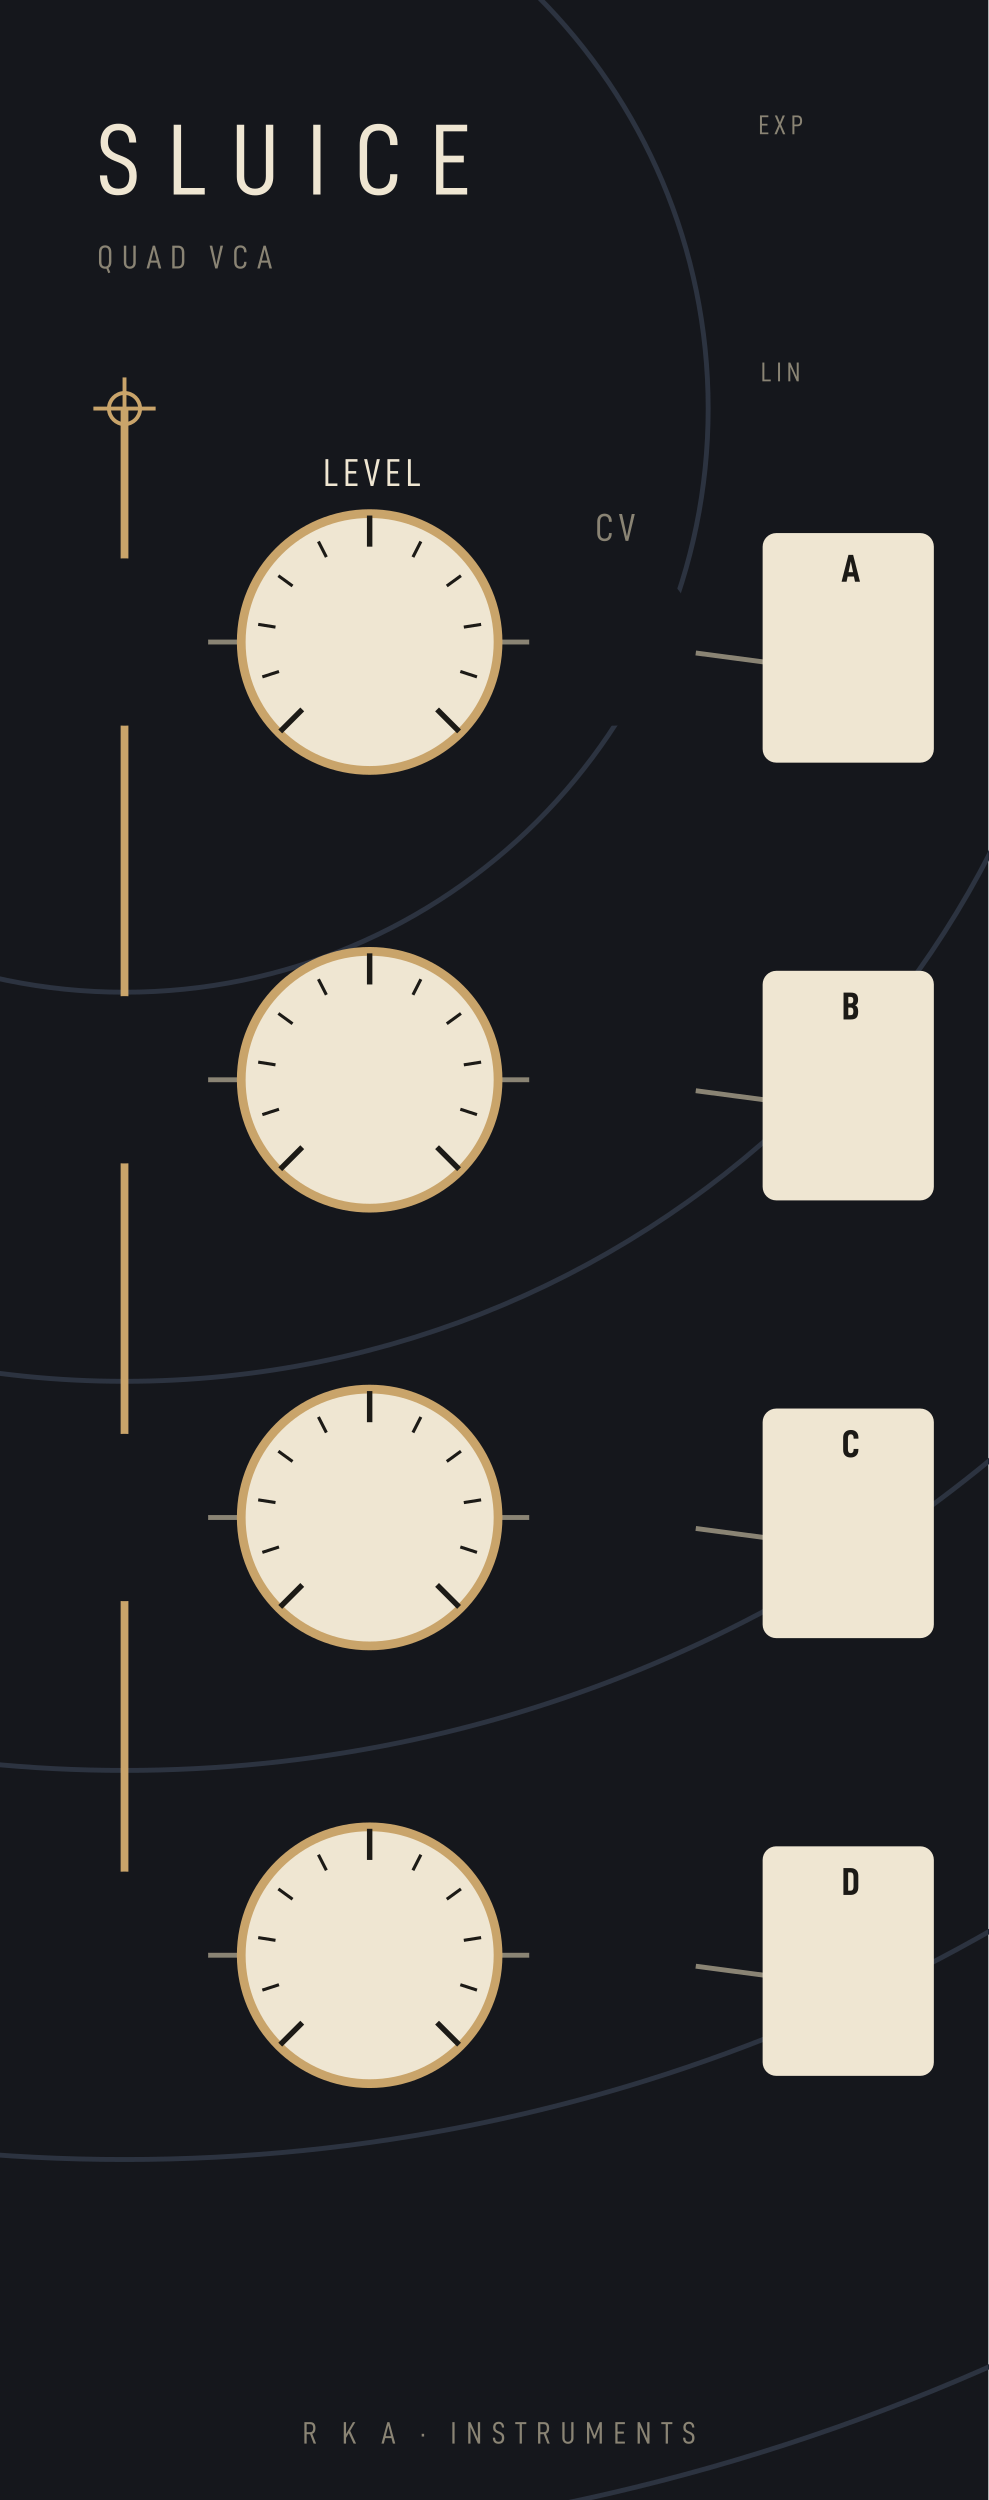
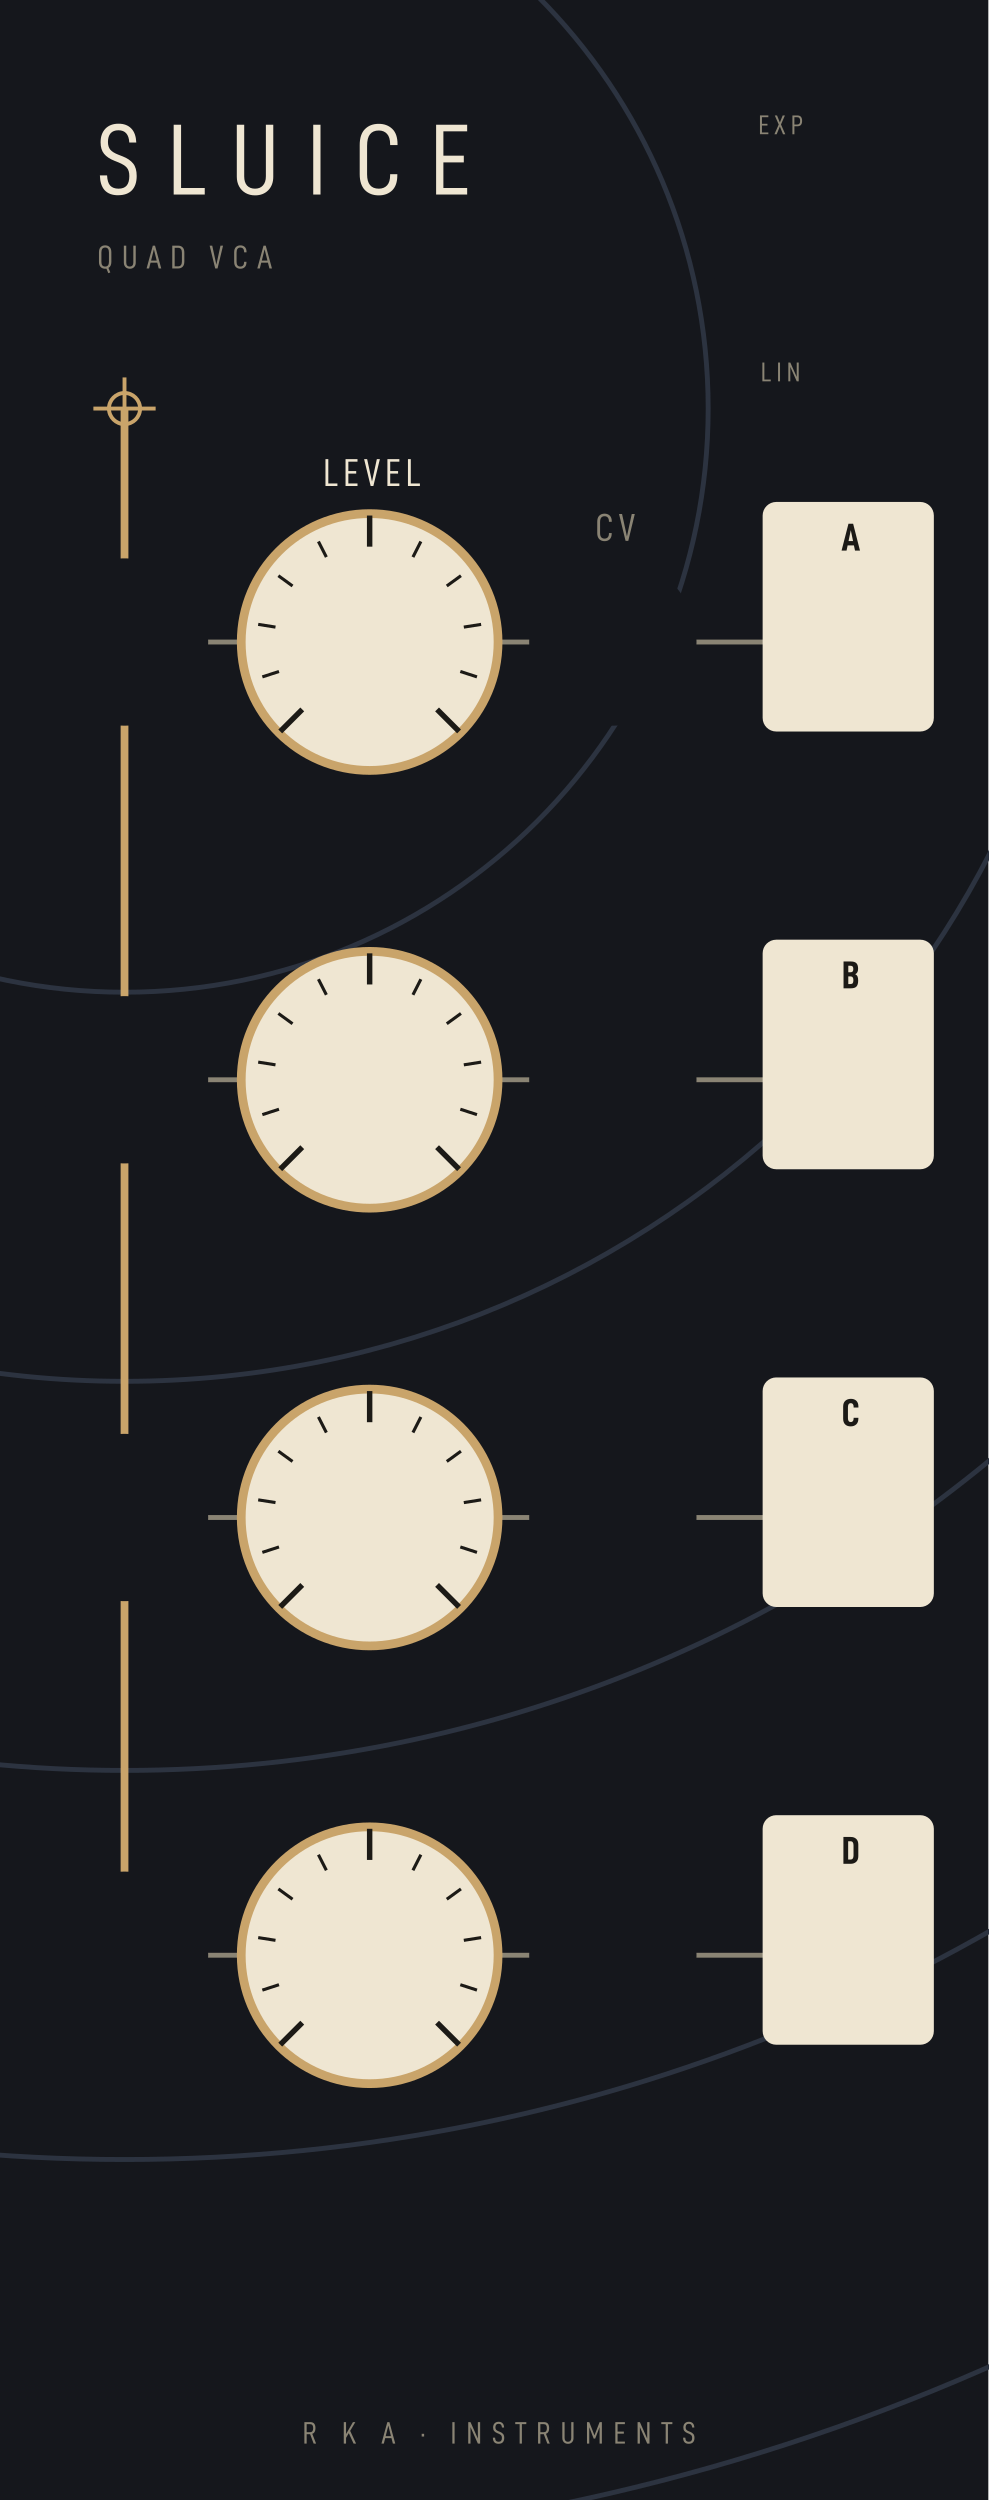
<svg xmlns="http://www.w3.org/2000/svg" width="50.80mm" height="128.5mm" viewBox="0 0 50.80 128.5" version="1.1" id="svg43">
  <defs id="defs43" />
  <rect width="50.80" height="128.5" fill="#15171c" id="rect1" />
  <circle cx="6.4" cy="21" r="30" fill="none" stroke="#2c3340" stroke-width="0.25" id="circle1" />
  <circle cx="6.4" cy="21" r="50" fill="none" stroke="#2c3340" stroke-width="0.25" id="circle2" />
  <circle cx="6.4" cy="21" r="70" fill="none" stroke="#2c3340" stroke-width="0.25" id="circle3" />
  <circle cx="6.4" cy="21" r="90" fill="none" stroke="#2c3340" stroke-width="0.25" id="circle4" />
  <circle cx="6.4" cy="21" r="110" fill="none" stroke="#2c3340" stroke-width="0.25" id="circle5" />
  <path d="M4.8 21L8 21 M6.4 19.4L6.4 22.6" fill="none" stroke="#c9a46a" stroke-width="0.2" id="path5" />
  <circle cx="6.4" cy="21" r="0.8" fill="none" stroke="#c9a46a" stroke-width="0.2" id="circle6" />
-   <path d="M10.4 33L19 33L31.5 33L39.635 34.076" fill="none" stroke="#8a8474" stroke-width="0.25" stroke-linejoin="round" id="path6" />
-   <path d="M10.4 55.5L19 55.5L31.5 55.5L39.635 56.576" fill="none" stroke="#8a8474" stroke-width="0.25" stroke-linejoin="round" id="path7" />
-   <path d="M10.4 78L19 78L31.5 78L39.635 79.076" fill="none" stroke="#8a8474" stroke-width="0.25" stroke-linejoin="round" id="path8" />
-   <path d="M10.4 100.5L19 100.5L31.5 100.5L39.635 101.576" fill="none" stroke="#8a8474" stroke-width="0.25" stroke-linejoin="round" id="path9" />
+   <path d="M10.4 33L19 33L31.5 33L39.6 33" fill="none" stroke="#8a8474" stroke-width="0.25" stroke-linejoin="round" id="path6" />
+   <path d="M10.4 55.5L19 55.5L31.5 55.5L39.6 55.5" fill="none" stroke="#8a8474" stroke-width="0.25" stroke-linejoin="round" id="path7" />
+   <path d="M10.4 78L19 78L31.5 78L39.6 78" fill="none" stroke="#8a8474" stroke-width="0.25" stroke-linejoin="round" id="path8" />
+   <path d="M10.4 100.5L19 100.5L31.5 100.5L39.6 100.5" fill="none" stroke="#8a8474" stroke-width="0.25" stroke-linejoin="round" id="path9" />
  <path d="M6.4 21L6.4 33L6.4 55.5L6.4 78L6.4 100.5" fill="none" stroke="#c9a46a" stroke-width="0.4" stroke-linejoin="round" id="path10" />
  <circle cx="40" cy="12" r="4" fill="#15171c" id="circle10" />
  <circle cx="6.4" cy="33" r="4.3" fill="#15171c" id="circle11" />
  <circle cx="6.4" cy="55.5" r="4.3" fill="#15171c" id="circle12" />
  <circle cx="6.4" cy="78" r="4.3" fill="#15171c" id="circle13" />
  <circle cx="6.4" cy="100.5" r="4.3" fill="#15171c" id="circle14" />
  <circle cx="31.5" cy="33" r="4.3" fill="#15171c" id="circle15" />
  <circle cx="31.5" cy="55.5" r="4.3" fill="#15171c" id="circle16" />
  <circle cx="31.5" cy="78" r="4.3" fill="#15171c" id="circle17" />
  <circle cx="31.5" cy="100.5" r="4.3" fill="#15171c" id="circle18" />
  <circle cx="37.4" cy="29.6" r="1.3" fill="#15171c" id="circle19" />
  <circle cx="37.4" cy="52.1" r="1.3" fill="#15171c" id="circle20" />
  <circle cx="37.4" cy="74.6" r="1.3" fill="#15171c" id="circle21" />
  <circle cx="37.4" cy="97.1" r="1.3" fill="#15171c" id="circle22" />
  <circle cx="19" cy="33" r="6.6" fill="#efe6d2" stroke="#c9a46a" stroke-width="0.45" id="circle23" />
  <path d="M14.34 34.514L13.484 34.792 M14.16 32.233L13.271 32.093 M15.036 30.12L14.308 29.591 M16.775 28.634L16.367 27.832 M21.225 28.634L21.633 27.832 M22.964 30.12L23.692 29.591 M23.84 32.233L24.729 32.093 M23.66 34.514L24.516 34.792" fill="none" stroke="#1c1a16" stroke-width="0.16" id="path23" />
  <path d="M15.535 36.465L14.404 37.596 M19 28.1L19 26.5 M22.465 36.465L23.596 37.596" fill="none" stroke="#1c1a16" stroke-width="0.28" id="path24" />
  <circle cx="19" cy="55.5" r="6.6" fill="#efe6d2" stroke="#c9a46a" stroke-width="0.45" id="circle24" />
  <path d="M14.34 57.014L13.484 57.292 M14.16 54.733L13.271 54.593 M15.036 52.62L14.308 52.091 M16.775 51.134L16.367 50.332 M21.225 51.134L21.633 50.332 M22.964 52.62L23.692 52.091 M23.84 54.733L24.729 54.593 M23.66 57.014L24.516 57.292" fill="none" stroke="#1c1a16" stroke-width="0.16" id="path25" />
  <path d="M15.535 58.965L14.404 60.096 M19 50.6L19 49 M22.465 58.965L23.596 60.096" fill="none" stroke="#1c1a16" stroke-width="0.28" id="path26" />
  <circle cx="19" cy="78" r="6.6" fill="#efe6d2" stroke="#c9a46a" stroke-width="0.45" id="circle26" />
  <path d="M14.34 79.514L13.484 79.792 M14.16 77.233L13.271 77.093 M15.036 75.12L14.308 74.591 M16.775 73.634L16.367 72.832 M21.225 73.634L21.633 72.832 M22.964 75.12L23.692 74.591 M23.84 77.233L24.729 77.093 M23.66 79.514L24.516 79.792" fill="none" stroke="#1c1a16" stroke-width="0.16" id="path27" />
  <path d="M15.535 81.465L14.404 82.596 M19 73.1L19 71.5 M22.465 81.465L23.596 82.596" fill="none" stroke="#1c1a16" stroke-width="0.28" id="path28" />
  <circle cx="19" cy="100.5" r="6.6" fill="#efe6d2" stroke="#c9a46a" stroke-width="0.45" id="circle28" />
  <path d="M14.34 102.014L13.484 102.292 M14.16 99.733L13.271 99.593 M15.036 97.62L14.308 97.091 M16.775 96.134L16.367 95.332 M21.225 96.134L21.633 95.332 M22.964 97.62L23.692 97.091 M23.84 99.733L24.729 99.593 M23.66 102.014L24.516 102.292" fill="none" stroke="#1c1a16" stroke-width="0.16" id="path29" />
  <path d="M15.535 103.965L14.404 105.096 M19 95.6L19 94 M22.465 103.965L23.596 105.096" fill="none" stroke="#1c1a16" stroke-width="0.28" id="path30" />
-   <rect x="39.2" y="27.4" width="8.8" height="11.8" rx="0.7" fill="#efe6d2" id="rect30" />
-   <rect x="39.2" y="49.9" width="8.8" height="11.8" rx="0.7" fill="#efe6d2" id="rect31" />
-   <rect x="39.2" y="72.4" width="8.8" height="11.8" rx="0.7" fill="#efe6d2" id="rect32" />
-   <rect x="39.2" y="94.9" width="8.8" height="11.8" rx="0.7" fill="#efe6d2" id="rect33" />
+   <rect x="39.2" y="25.8" width="8.8" height="11.8" rx="0.7" fill="#efe6d2" id="rect30" />
+   <rect x="39.2" y="48.3" width="8.8" height="11.8" rx="0.7" fill="#efe6d2" id="rect31" />
+   <rect x="39.2" y="70.8" width="8.8" height="11.8" rx="0.7" fill="#efe6d2" id="rect32" />
+   <rect x="39.2" y="93.3" width="8.8" height="11.8" rx="0.7" fill="#efe6d2" id="rect33" />
  <path d="m 6.076,10.036 q -0.458,0 -0.697,-0.26 -0.234,-0.26 -0.244,-0.759 h 0.369 q 0.016,0.364 0.161,0.525 0.151,0.156 0.426,0.156 0.281,0 0.416,-0.156 0.14,-0.161 0.14,-0.489 0,-0.286 -0.125,-0.432 -0.12,-0.146 -0.437,-0.276 l -0.208,-0.083 q -0.354,-0.14 -0.53,-0.359 -0.177,-0.218 -0.177,-0.588 0,-0.437 0.244,-0.697 0.25,-0.26 0.681,-0.26 0.411,0 0.65,0.244 0.239,0.239 0.26,0.723 h -0.359 q -0.036,-0.629 -0.556,-0.629 -0.27,0 -0.406,0.156 -0.135,0.156 -0.135,0.442 0,0.255 0.12,0.4 0.125,0.146 0.421,0.26 l 0.213,0.083 q 0.359,0.14 0.541,0.369 0.182,0.229 0.182,0.64 0,0.473 -0.244,0.733 -0.244,0.255 -0.707,0.255 z M 8.927,6.412 h 0.38 V 9.662 H 10.524 V 10 H 8.927 Z M 13.109,10.042 q -0.27,0 -0.484,-0.12 -0.213,-0.12 -0.333,-0.338 -0.12,-0.218 -0.12,-0.499 V 6.412 h 0.38 V 9.064 q 0,0.307 0.146,0.473 0.151,0.161 0.411,0.161 0.26,0 0.406,-0.166 0.151,-0.166 0.151,-0.468 V 6.412 h 0.38 V 9.085 q 0,0.432 -0.26,0.697 -0.26,0.26 -0.676,0.26 z m 2.991,-3.63 h 0.374 V 10 h -0.374 z M 19.471,10.042 q -0.442,0 -0.712,-0.27 -0.27,-0.276 -0.27,-0.816 V 7.457 q 0,-0.546 0.265,-0.816 0.27,-0.276 0.712,-0.276 0.426,0 0.697,0.26 0.27,0.26 0.27,0.785 v 0.047 h -0.38 v -0.036 q 0,-0.369 -0.161,-0.541 -0.156,-0.172 -0.421,-0.172 -0.302,0 -0.452,0.192 -0.151,0.187 -0.151,0.593 V 8.96 q 0,0.738 0.603,0.738 0.27,0 0.426,-0.172 0.156,-0.172 0.156,-0.525 V 8.955 h 0.369 v 0.052 q 0,0.52 -0.265,0.78 -0.265,0.255 -0.686,0.255 z m 3.319,-3.292 v 1.253 h 1.05 v 0.343 h -1.05 V 9.662 h 1.222 V 10 h -1.596 V 6.412 h 1.596 v 0.338 z" id="text33" style="font-size:5.2px;font-family:'D-DIN Condensed';letter-spacing:1.4;fill:#efe6d2" aria-label="SLUICE" />
  <path d="m 5.724,13.458 q 0,0.117 -0.039,0.197 -0.039,0.078 -0.111,0.117 l 0.095,0.23 -0.102,0.041 -0.097,-0.235 q -0.031,0.005 -0.065,0.005 -0.144,0 -0.231,-0.088 -0.087,-0.09 -0.087,-0.267 v -0.49 q 0,-0.18 0.087,-0.269 0.087,-0.088 0.231,-0.088 0.144,0 0.231,0.088 0.087,0.088 0.087,0.269 z M 5.6,12.981 q 0,-0.129 -0.049,-0.192 -0.049,-0.065 -0.143,-0.065 -0.099,0 -0.148,0.063 -0.048,0.063 -0.048,0.194 V 13.46 q 0,0.241 0.196,0.241 0.092,0 0.141,-0.059 0.051,-0.061 0.051,-0.182 z m 1.071,0.833 q -0.088,0 -0.158,-0.039 -0.07,-0.039 -0.109,-0.111 -0.039,-0.071 -0.039,-0.163 V 12.627 h 0.124 v 0.867 q 0,0.1 0.048,0.155 0.049,0.053 0.134,0.053 0.085,0 0.133,-0.054 0.049,-0.054 0.049,-0.153 v -0.867 h 0.124 v 0.874 q 0,0.141 -0.085,0.228 -0.085,0.085 -0.221,0.085 z m 1.41,-0.313 h -0.343 l -0.075,0.299 h -0.129 l 0.32,-1.173 h 0.114 l 0.32,1.173 h -0.131 z m -0.027,-0.107 -0.144,-0.58 -0.144,0.58 z M 8.854,12.627 h 0.304 q 0.143,0 0.23,0.088 0.087,0.088 0.087,0.267 v 0.462 q 0,0.177 -0.087,0.267 -0.087,0.088 -0.23,0.088 h -0.304 z m 0.304,1.062 q 0.092,0 0.141,-0.061 0.051,-0.061 0.051,-0.182 v -0.452 q 0,-0.129 -0.049,-0.192 -0.049,-0.065 -0.143,-0.065 h -0.18 v 0.952 z M 10.776,12.627 h 0.133 l 0.212,0.979 0.211,-0.979 h 0.133 l -0.284,1.173 h -0.119 z m 1.581,1.187 q -0.144,0 -0.233,-0.088 -0.088,-0.09 -0.088,-0.267 v -0.49 q 0,-0.178 0.087,-0.267 0.088,-0.09 0.233,-0.09 0.139,0 0.228,0.085 0.088,0.085 0.088,0.257 v 0.015 h -0.124 v -0.012 q 0,-0.121 -0.053,-0.177 -0.051,-0.056 -0.138,-0.056 -0.099,0 -0.148,0.063 -0.049,0.061 -0.049,0.194 V 13.46 q 0,0.241 0.197,0.241 0.088,0 0.139,-0.056 0.051,-0.056 0.051,-0.172 v -0.015 h 0.121 v 0.017 q 0,0.17 -0.087,0.255 -0.087,0.083 -0.224,0.083 z M 13.772,13.501 H 13.428 L 13.354,13.8 h -0.129 l 0.32,-1.173 h 0.114 l 0.32,1.173 h -0.131 z m -0.027,-0.107 -0.144,-0.58 -0.144,0.58 z" id="text34" style="font-size:1.7px;font-family:'D-DIN Condensed';letter-spacing:0.45;fill:#8a8474" aria-label="QUAD VCA" />
  <path d="m 16.729,23.6 h 0.146 v 1.25 h 0.468 v 0.13 h -0.614 z m 1.176,0.13 v 0.482 h 0.404 v 0.132 h -0.404 v 0.506 h 0.47 v 0.13 h -0.614 V 23.6 h 0.614 v 0.13 z m 0.81,-0.13 h 0.156 l 0.25,1.152 0.248,-1.152 h 0.156 l -0.334,1.38 h -0.14 z m 1.342,0.13 v 0.482 h 0.404 v 0.132 h -0.404 v 0.506 h 0.47 v 0.13 h -0.614 V 23.6 h 0.614 v 0.13 z m 0.912,-0.13 h 0.146 v 1.25 h 0.468 v 0.13 h -0.614 z" id="text35" style="font-size:2px;font-family:'D-DIN Condensed';letter-spacing:0.25;text-anchor:middle;fill:#efe6d2" aria-label="LEVEL" />
  <path d="m 31.076,27.816 q -0.17,0 -0.274,-0.104 -0.104,-0.106 -0.104,-0.314 v -0.576 q 0,-0.21 0.102,-0.314 0.104,-0.106 0.274,-0.106 0.164,0 0.268,0.1 0.104,0.1 0.104,0.302 v 0.018 H 31.3 v -0.014 q 0,-0.142 -0.062,-0.208 -0.06,-0.066 -0.162,-0.066 -0.116,0 -0.174,0.074 -0.058,0.072 -0.058,0.228 v 0.564 q 0,0.284 0.232,0.284 0.104,0 0.164,-0.066 0.06,-0.066 0.06,-0.202 v -0.018 h 0.142 v 0.02 q 0,0.2 -0.102,0.3 -0.102,0.098 -0.264,0.098 z m 0.742,-1.396 h 0.156 l 0.25,1.152 0.248,-1.152 h 0.156 l -0.334,1.38 h -0.14 z" id="text36" style="font-size:2px;font-family:'D-DIN Condensed';letter-spacing:0.25;text-anchor:middle;fill:#8a8474" aria-label="CV" />
-   <path d="m 43.891,29.632 h -0.322 l -0.056,0.268 h -0.256 l 0.354,-1.38 h 0.24 l 0.352,1.38 h -0.256 z m -0.044,-0.22 -0.116,-0.56 -0.116,0.56 z" id="text37" style="font-weight:bold;font-size:2px;font-family:'D-DIN Condensed';letter-spacing:0.25;text-anchor:middle;fill:#1c1a16" aria-label="A" />
-   <path d="m 43.956,51.676 q 0.09,0.04 0.122,0.118 0.032,0.078 0.032,0.206 0,0.21 -0.086,0.306 -0.086,0.094 -0.292,0.094 h -0.374 v -1.38 h 0.374 q 0.202,0 0.288,0.09 0.086,0.088 0.086,0.282 0,0.102 -0.034,0.174 -0.034,0.072 -0.116,0.11 z m -0.354,-0.436 v 0.334 h 0.104 q 0.086,0 0.12,-0.038 0.034,-0.04 0.034,-0.128 0,-0.092 -0.034,-0.13 -0.034,-0.038 -0.12,-0.038 z m 0.102,0.94 q 0.092,0 0.126,-0.044 0.034,-0.046 0.034,-0.154 0,-0.104 -0.038,-0.15 -0.036,-0.046 -0.122,-0.046 h -0.102 v 0.394 z" id="text38" style="font-weight:bold;font-size:2px;font-family:'D-DIN Condensed';letter-spacing:0.25;text-anchor:middle;fill:#1c1a16" aria-label="B" />
-   <path d="m 43.724,74.916 q -0.178,0 -0.282,-0.1 -0.104,-0.102 -0.104,-0.296 v -0.622 q 0,-0.196 0.11,-0.296 0.11,-0.102 0.29,-0.102 0.172,0 0.278,0.1 0.106,0.1 0.106,0.304 v 0.042 h -0.246 v -0.04 q 0,-0.094 -0.04,-0.138 -0.038,-0.046 -0.104,-0.046 -0.078,0 -0.114,0.054 -0.034,0.054 -0.034,0.162 v 0.554 q 0,0.202 0.148,0.202 0.066,0 0.104,-0.046 0.04,-0.046 0.04,-0.136 v -0.036 h 0.244 v 0.038 q 0,0.2 -0.112,0.302 -0.11,0.1 -0.284,0.1 z" id="text39" style="font-weight:bold;font-size:2px;font-family:'D-DIN Condensed';letter-spacing:0.25;text-anchor:middle;fill:#1c1a16" aria-label="C" />
-   <path d="m 43.351,96.02 h 0.382 q 0.174,0 0.278,0.1 0.106,0.1 0.106,0.296 v 0.588 q 0,0.194 -0.11,0.296 -0.11,0.1 -0.286,0.1 h -0.37 z m 0.376,1.16 q 0.07,0 0.106,-0.054 0.038,-0.054 0.038,-0.15 v -0.518 q 0,-0.106 -0.036,-0.16 -0.036,-0.056 -0.108,-0.056 h -0.132 v 0.938 z" id="text40" style="font-weight:bold;font-size:2px;font-family:'D-DIN Condensed';letter-spacing:0.25;text-anchor:middle;fill:#1c1a16" aria-label="D" />
+   <path d="m 43.891,28.032 h -0.322 l -0.056,0.268 h -0.256 l 0.354,-1.38 h 0.24 l 0.352,1.38 h -0.256 z m -0.044,-0.22 -0.116,-0.56 -0.116,0.56 z" id="text37" style="font-weight:bold;font-size:2px;font-family:'D-DIN Condensed';letter-spacing:0.25;text-anchor:middle;fill:#1c1a16" aria-label="A" />
+   <path d="m 43.956,50.076 q 0.09,0.04 0.122,0.118 0.032,0.078 0.032,0.206 0,0.21 -0.086,0.306 -0.086,0.094 -0.292,0.094 h -0.374 v -1.38 h 0.374 q 0.202,0 0.288,0.09 0.086,0.088 0.086,0.282 0,0.102 -0.034,0.174 -0.034,0.072 -0.116,0.11 z m -0.354,-0.436 v 0.334 h 0.104 q 0.086,0 0.12,-0.038 0.034,-0.04 0.034,-0.128 0,-0.092 -0.034,-0.13 -0.034,-0.038 -0.12,-0.038 z m 0.102,0.94 q 0.092,0 0.126,-0.044 0.034,-0.046 0.034,-0.154 0,-0.104 -0.038,-0.15 -0.036,-0.046 -0.122,-0.046 h -0.102 v 0.394 z" id="text38" style="font-weight:bold;font-size:2px;font-family:'D-DIN Condensed';letter-spacing:0.25;text-anchor:middle;fill:#1c1a16" aria-label="B" />
+   <path d="m 43.724,73.316 q -0.178,0 -0.282,-0.1 -0.104,-0.102 -0.104,-0.296 v -0.622 q 0,-0.196 0.11,-0.296 0.11,-0.102 0.29,-0.102 0.172,0 0.278,0.1 0.106,0.1 0.106,0.304 v 0.042 h -0.246 v -0.04 q 0,-0.094 -0.04,-0.138 -0.038,-0.046 -0.104,-0.046 -0.078,0 -0.114,0.054 -0.034,0.054 -0.034,0.162 v 0.554 q 0,0.202 0.148,0.202 0.066,0 0.104,-0.046 0.04,-0.046 0.04,-0.136 v -0.036 h 0.244 v 0.038 q 0,0.2 -0.112,0.302 -0.11,0.1 -0.284,0.1 z" id="text39" style="font-weight:bold;font-size:2px;font-family:'D-DIN Condensed';letter-spacing:0.25;text-anchor:middle;fill:#1c1a16" aria-label="C" />
+   <path d="m 43.351,94.42 h 0.382 q 0.174,0 0.278,0.1 0.106,0.1 0.106,0.296 v 0.588 q 0,0.194 -0.11,0.296 -0.11,0.1 -0.286,0.1 h -0.37 z m 0.376,1.16 q 0.07,0 0.106,-0.054 0.038,-0.054 0.038,-0.15 v -0.518 q 0,-0.106 -0.036,-0.16 -0.036,-0.056 -0.108,-0.056 h -0.132 v 0.938 z" id="text40" style="font-weight:bold;font-size:2px;font-family:'D-DIN Condensed';letter-spacing:0.25;text-anchor:middle;fill:#1c1a16" aria-label="D" />
  <path d="m 39.164,6.025 v 0.337 h 0.283 v 0.092 h -0.283 v 0.354 h 0.329 v 0.091 h -0.43 v -0.966 h 0.43 v 0.091 z m 0.862,0.374 -0.202,-0.465 h 0.115 l 0.147,0.363 0.144,-0.363 h 0.115 l -0.203,0.463 0.221,0.503 h -0.116 l -0.162,-0.4 -0.164,0.4 h -0.115 z m 0.954,-0.465 q 0.129,0 0.188,0.071 0.06,0.07 0.06,0.21 0,0.276 -0.248,0.276 h -0.148 v 0.409 h -0.102 v -0.966 z m -0.006,0.466 q 0.078,0 0.115,-0.043 0.038,-0.043 0.038,-0.141 0,-0.101 -0.038,-0.146 -0.036,-0.045 -0.115,-0.045 h -0.143 v 0.375 z" id="text41" style="font-size:1.4px;font-family:'D-DIN Condensed';letter-spacing:0.25;text-anchor:middle;fill:#8a8474" aria-label="EXP" />
  <path d="m 39.186,18.634 h 0.102 v 0.875 h 0.328 V 19.6 h -0.43 z m 0.806,0 h 0.101 V 19.6 h -0.101 z m 1.062,0 V 19.6 h -0.102 l -0.33,-0.742 V 19.6 h -0.102 v -0.966 h 0.102 l 0.33,0.743 V 18.634 Z" id="text42" style="font-size:1.4px;font-family:'D-DIN Condensed';letter-spacing:0.25;text-anchor:middle;fill:#8a8474" aria-label="LIN" />
  <path d="m 15.94,125.117 h -0.178 V 125.6 h -0.117 v -1.104 h 0.291 q 0.146,0 0.211,0.077 0.067,0.077 0.067,0.235 0,0.237 -0.163,0.291 l 0.195,0.501 h -0.125 z m -0.178,-0.102 h 0.173 q 0.085,0 0.123,-0.051 0.04,-0.053 0.04,-0.155 0,-0.104 -0.038,-0.155 -0.037,-0.053 -0.125,-0.053 h -0.173 z m 2.166,0.05 -0.141,0.24 v 0.296 h -0.117 v -1.104 h 0.117 v 0.614 l 0.354,-0.614 h 0.123 l -0.266,0.45 0.304,0.654 h -0.128 z m 2.194,0.254 h -0.323 l -0.07,0.282 h -0.122 l 0.301,-1.104 h 0.107 l 0.301,1.104 h -0.123 z m -0.026,-0.101 -0.136,-0.546 -0.136,0.546 z m 1.579,-0.122 h 0.125 v 0.142 h -0.125 z m 1.576,-0.6 h 0.115 v 1.104 h -0.115 z m 1.428,0 v 1.104 h -0.117 l -0.378,-0.848 v 0.848 h -0.117 v -1.104 h 0.117 l 0.378,0.85 v -0.85 z m 0.943,1.115 q -0.141,0 -0.214,-0.08 -0.072,-0.08 -0.075,-0.234 h 0.114 q 0.005,0.112 0.05,0.162 0.046,0.048 0.131,0.048 0.086,0 0.128,-0.048 0.043,-0.05 0.043,-0.15 0,-0.088 -0.038,-0.133 -0.037,-0.045 -0.134,-0.085 l -0.064,-0.026 q -0.109,-0.043 -0.163,-0.11 -0.054,-0.067 -0.054,-0.181 0,-0.134 0.075,-0.214 0.077,-0.08 0.21,-0.08 0.126,0 0.2,0.075 0.074,0.074 0.08,0.222 h -0.11 q -0.011,-0.194 -0.171,-0.194 -0.083,0 -0.125,0.048 -0.042,0.048 -0.042,0.136 0,0.078 0.037,0.123 0.038,0.045 0.13,0.08 l 0.066,0.026 q 0.11,0.043 0.166,0.114 0.056,0.07 0.056,0.197 0,0.146 -0.075,0.226 -0.075,0.078 -0.218,0.078 z m 1.43,-1.011 h -0.227 v 1 h -0.115 v -1 h -0.227 v -0.104 h 0.57 z m 0.9,0.517 h -0.178 V 125.6 h -0.117 v -1.104 h 0.291 q 0.146,0 0.211,0.077 0.067,0.077 0.067,0.235 0,0.237 -0.163,0.291 l 0.195,0.501 h -0.125 z m -0.178,-0.102 h 0.173 q 0.085,0 0.123,-0.051 0.04,-0.053 0.04,-0.155 0,-0.104 -0.038,-0.155 -0.037,-0.053 -0.125,-0.053 h -0.173 z m 1.417,0.598 q -0.083,0 -0.149,-0.037 -0.066,-0.037 -0.102,-0.104 -0.037,-0.067 -0.037,-0.154 v -0.822 h 0.117 v 0.816 q 0,0.094 0.045,0.146 0.046,0.05 0.126,0.05 0.08,0 0.125,-0.051 0.046,-0.051 0.046,-0.144 v -0.816 h 0.117 v 0.822 q 0,0.133 -0.08,0.214 -0.08,0.08 -0.208,0.08 z m 1.745,-1.117 v 1.104 h -0.117 v -0.848 l -0.227,0.592 h -0.077 l -0.227,-0.587 V 125.6 h -0.117 v -1.104 h 0.117 l 0.267,0.682 0.264,-0.682 z m 0.807,0.104 v 0.386 h 0.323 v 0.106 h -0.323 v 0.405 h 0.376 v 0.104 h -0.491 v -1.104 h 0.491 v 0.104 z m 1.641,-0.104 v 1.104 h -0.117 l -0.378,-0.848 v 0.848 h -0.117 v -1.104 h 0.117 l 0.378,0.85 v -0.85 z m 1.175,0.104 h -0.227 v 1 h -0.115 v -1 h -0.227 v -0.104 h 0.57 z m 0.841,1.011 q -0.141,0 -0.214,-0.08 -0.072,-0.08 -0.075,-0.234 h 0.114 q 0.005,0.112 0.05,0.162 0.046,0.048 0.131,0.048 0.086,0 0.128,-0.048 0.043,-0.05 0.043,-0.15 0,-0.088 -0.038,-0.133 -0.037,-0.045 -0.134,-0.085 l -0.064,-0.026 q -0.109,-0.043 -0.163,-0.11 -0.054,-0.067 -0.054,-0.181 0,-0.134 0.075,-0.214 0.077,-0.08 0.21,-0.08 0.126,0 0.2,0.075 0.074,0.074 0.08,0.222 h -0.11 q -0.011,-0.194 -0.171,-0.194 -0.083,0 -0.125,0.048 -0.042,0.048 -0.042,0.136 0,0.078 0.037,0.123 0.038,0.045 0.13,0.08 l 0.066,0.026 q 0.11,0.043 0.166,0.114 0.056,0.07 0.056,0.197 0,0.146 -0.075,0.226 -0.075,0.078 -0.218,0.078 z" id="text43" style="font-size:1.6px;font-family:'D-DIN Condensed';letter-spacing:0.5;text-anchor:middle;fill:#8a8474" aria-label="R K A · INSTRUMENTS" />
  <g id="components" style="display:none">
    <circle id="param-CURVE" cx="40.0" cy="12.0" r="1" fill="#ff0000" />
    <circle id="param-LEVEL_A" cx="19.0" cy="33.0" r="1" fill="#ff0000" />
    <circle id="param-LEVEL_B" cx="19.0" cy="55.5" r="1" fill="#ff0000" />
    <circle id="param-LEVEL_C" cx="19.0" cy="78.0" r="1" fill="#ff0000" />
    <circle id="param-LEVEL_D" cx="19.0" cy="100.5" r="1" fill="#ff0000" />
    <circle id="input-A" cx="6.4" cy="33.0" r="1" fill="#00ff00" />
    <circle id="input-B" cx="6.4" cy="55.5" r="1" fill="#00ff00" />
    <circle id="input-C" cx="6.4" cy="78.0" r="1" fill="#00ff00" />
    <circle id="input-D" cx="6.4" cy="100.5" r="1" fill="#00ff00" />
    <circle id="input-A_CV" cx="31.5" cy="33.0" r="1" fill="#00ff00" />
    <circle id="input-B_CV" cx="31.5" cy="55.5" r="1" fill="#00ff00" />
    <circle id="input-C_CV" cx="31.5" cy="78.0" r="1" fill="#00ff00" />
    <circle id="input-D_CV" cx="31.5" cy="100.5" r="1" fill="#00ff00" />
-     <circle id="output-A" cx="43.6" cy="34.6" r="1" fill="#0000ff" />
-     <circle id="output-B" cx="43.6" cy="57.1" r="1" fill="#0000ff" />
-     <circle id="output-C" cx="43.6" cy="79.6" r="1" fill="#0000ff" />
-     <circle id="output-D" cx="43.6" cy="102.1" r="1" fill="#0000ff" />
+     <circle id="output-A" cx="43.6" cy="33.0" r="1" fill="#0000ff" />
+     <circle id="output-B" cx="43.6" cy="55.5" r="1" fill="#0000ff" />
+     <circle id="output-C" cx="43.6" cy="78.0" r="1" fill="#0000ff" />
+     <circle id="output-D" cx="43.6" cy="100.5" r="1" fill="#0000ff" />
    <circle id="light-A" cx="37.4" cy="29.6" r="1" fill="#ff00ff" />
    <circle id="light-B" cx="37.4" cy="52.1" r="1" fill="#ff00ff" />
    <circle id="light-C" cx="37.4" cy="74.6" r="1" fill="#ff00ff" />
    <circle id="light-D" cx="37.4" cy="97.1" r="1" fill="#ff00ff" />
  </g>
</svg>
